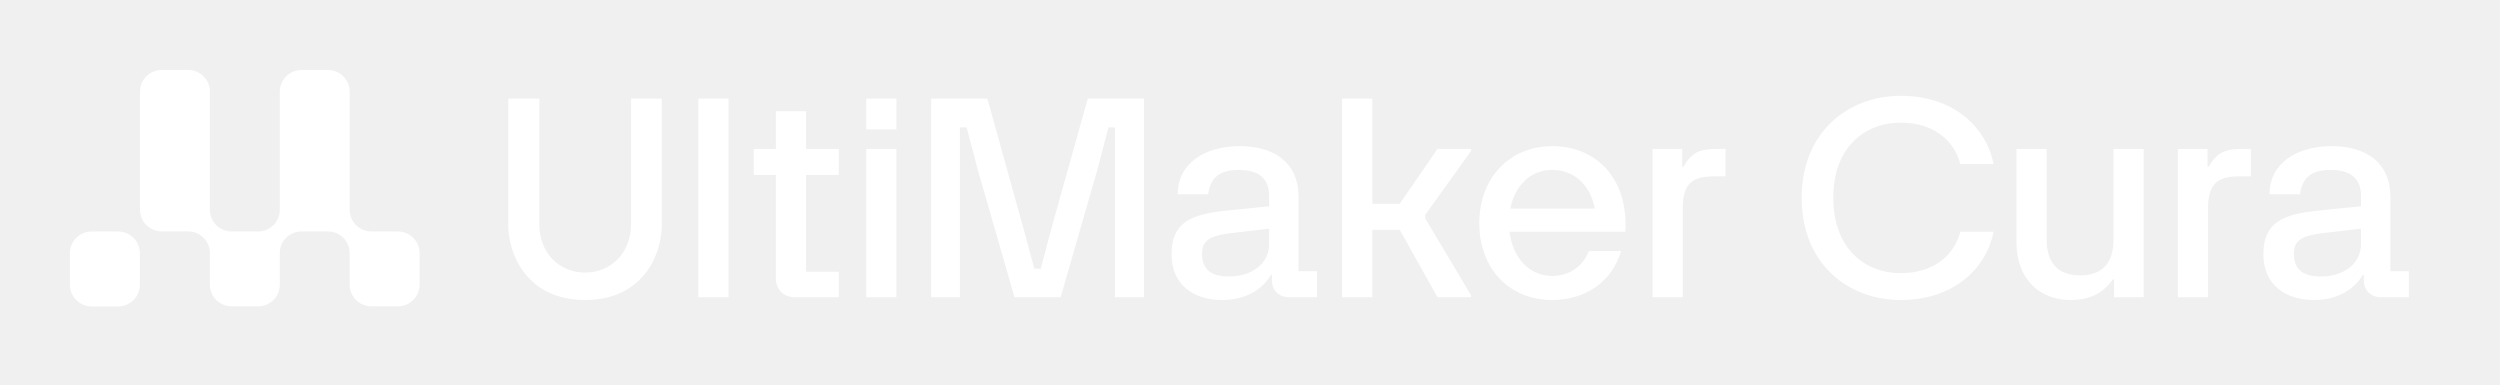
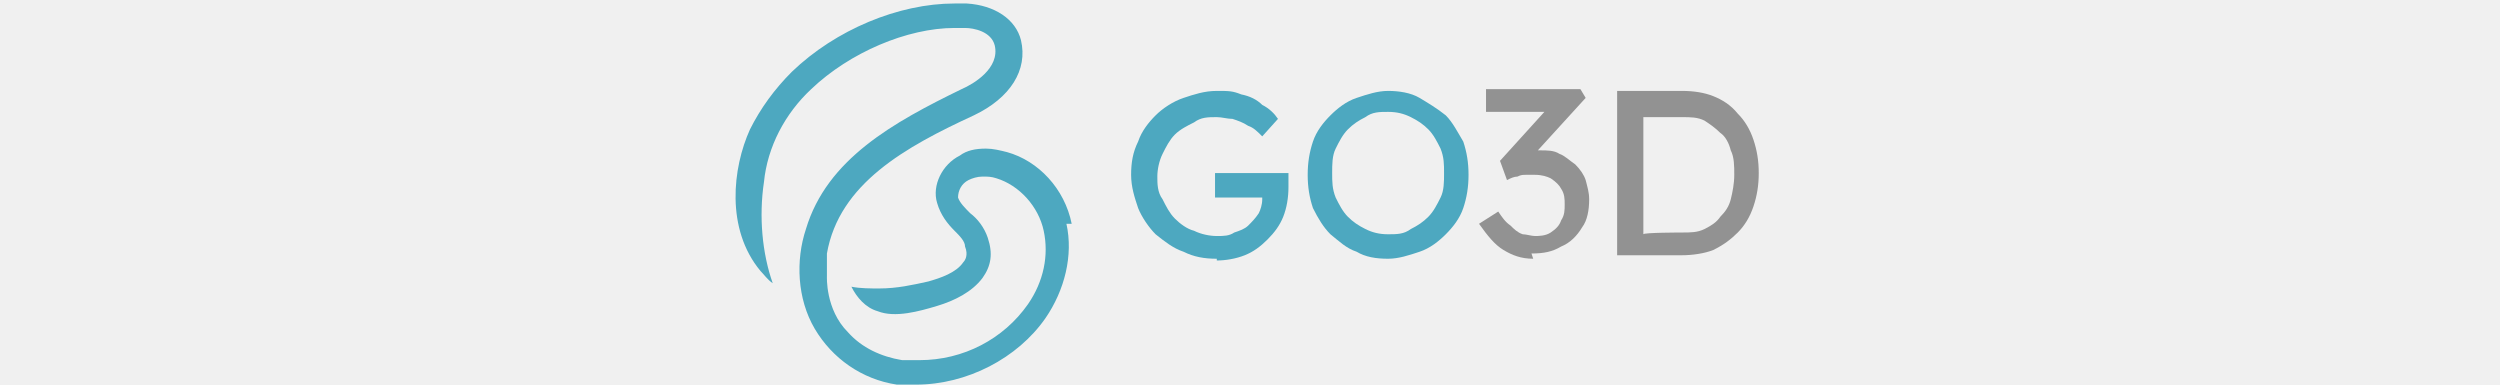
- <svg xmlns="http://www.w3.org/2000/svg" width="143" height="22" viewBox="0 0 143 22" fill="none">
-   <path d="M33.472 17.16C30.096 17.16 29.072 14.488 29.072 12.872V5.64H30.848V12.808C30.848 14.536 32.048 15.592 33.472 15.592C34.88 15.592 36.096 14.536 36.096 12.808V5.64H37.856V12.872C37.856 14.488 36.832 17.16 33.472 17.16ZM41.671 17H39.943V5.64H41.671V17ZM47.979 8.52V10.008H46.107V15.544H47.979V17H45.451C44.827 17 44.379 16.552 44.379 15.928V10.008H43.115V8.52H44.379V6.36H46.107V8.52H47.979ZM49.545 17V8.52H51.273V17H49.545ZM49.545 7.4V5.64H51.273V7.4H49.545ZM54.908 17H53.261V5.64H56.477L58.541 13.064L59.164 15.368H59.532L60.141 13.064L62.221 5.64H65.436V17H63.773V7.288H63.404L62.748 9.784L60.669 17H58.029L55.949 9.784L55.292 7.288H54.908V17ZM69.908 17.16C68.228 17.16 67.012 16.248 67.012 14.552C67.012 12.728 68.1 12.248 70.212 12.04L72.596 11.8V11.224C72.596 10.136 71.924 9.72 70.852 9.72C69.764 9.72 69.236 10.152 69.108 11.112H67.364C67.364 9.352 68.9 8.36 70.916 8.36C72.836 8.36 74.276 9.256 74.276 11.272V15.512H75.332V17H73.716C73.156 17 72.756 16.6 72.756 16.04V15.72H72.708C72.052 16.792 70.948 17.16 69.908 17.16ZM68.756 14.504C68.756 15.384 69.236 15.816 70.308 15.816C71.556 15.816 72.596 15.112 72.596 13.96V13.08L70.532 13.32C69.204 13.464 68.756 13.752 68.756 14.504ZM81.52 12.488L84.144 16.888V17H82.224L80.064 13.144H78.496V17H76.768V5.64H78.496V11.656H80.064L82.224 8.52H84.144V8.632L81.52 12.296V12.488ZM88.791 17.16C86.311 17.16 84.615 15.352 84.615 12.76C84.615 10.184 86.343 8.36 88.791 8.36C91.303 8.36 93.159 10.216 92.967 13.256H86.343C86.519 14.712 87.447 15.784 88.791 15.784C89.799 15.784 90.551 15.208 90.887 14.36H92.727C92.231 16.072 90.727 17.16 88.791 17.16ZM86.391 11.928H91.223C90.983 10.616 90.055 9.72 88.791 9.72C87.511 9.72 86.647 10.648 86.391 11.928ZM94.526 17V8.52H96.222V9.544H96.286C96.75 8.744 97.182 8.52 98.19 8.52H98.702V10.088H98.046C96.846 10.088 96.254 10.472 96.254 11.88V17H94.526ZM108.72 17.16C105.696 17.16 103.056 15.08 103.056 11.304C103.056 7.576 105.696 5.48 108.72 5.48C111.696 5.48 113.6 7.224 114.032 9.384H112.128C111.84 8.232 110.8 7.016 108.72 7.016C106.672 7.016 104.864 8.424 104.864 11.304C104.864 14.216 106.672 15.624 108.72 15.624C110.8 15.624 111.84 14.408 112.128 13.256H114.032C113.6 15.416 111.696 17.16 108.72 17.16ZM118.428 17.16C116.716 17.16 115.34 16.024 115.34 13.816V8.52H117.068V13.704C117.068 15.112 117.788 15.752 118.988 15.752C120.188 15.752 120.892 15.112 120.892 13.704V8.52H122.62V17H120.924V15.976H120.86C120.284 16.776 119.548 17.16 118.428 17.16ZM124.574 17V8.52H126.27V9.544H126.334C126.798 8.744 127.23 8.52 128.238 8.52H128.75V10.088H128.094C126.894 10.088 126.302 10.472 126.302 11.88V17H124.574ZM132.362 17.16C130.682 17.16 129.466 16.248 129.466 14.552C129.466 12.728 130.554 12.248 132.666 12.04L135.05 11.8V11.224C135.05 10.136 134.378 9.72 133.306 9.72C132.218 9.72 131.69 10.152 131.562 11.112H129.818C129.818 9.352 131.354 8.36 133.37 8.36C135.29 8.36 136.73 9.256 136.73 11.272V15.512H137.786V17H136.17C135.61 17 135.21 16.6 135.21 16.04V15.72H135.162C134.506 16.792 133.402 17.16 132.362 17.16ZM131.21 14.504C131.21 15.384 131.69 15.816 132.762 15.816C134.01 15.816 135.05 15.112 135.05 13.96V13.08L132.986 13.32C131.658 13.464 131.21 13.752 131.21 14.504Z" fill="white" />
-   <path d="M6.752 13.24H5.249C4.559 13.24 4 13.794 4 14.477V16.292C4 16.976 4.559 17.529 5.249 17.529H6.752C7.442 17.529 8.001 16.976 8.001 16.292V14.477C8.001 13.794 7.442 13.24 6.752 13.24Z" fill="white" />
-   <path d="M22.751 13.24H21.251C20.561 13.24 20.002 12.687 20.002 12.003V5.24C20.002 4.557 19.443 4.003 18.753 4.003H17.253C16.563 4.003 16.004 4.557 16.004 5.24V12.006C16.004 12.687 15.445 13.24 14.754 13.24H13.255C12.565 13.24 12.006 12.687 12.006 12.003V5.237C12.006 4.554 11.447 4 10.756 4H9.257C8.567 4 8.008 4.554 8.008 5.237V12C8.008 12.684 8.567 13.237 9.257 13.237H10.756C11.447 13.237 12.006 13.791 12.006 14.474V16.286C12.006 16.97 12.565 17.523 13.255 17.523H14.754C15.445 17.523 16.004 16.97 16.004 16.286V14.471C16.004 13.791 16.563 13.237 17.253 13.237H18.753C19.443 13.237 20.002 13.791 20.002 14.474V16.286C20.002 16.97 20.561 17.523 21.251 17.523H22.751C23.441 17.523 24 16.97 24 16.286V14.474C24 13.791 23.441 13.237 22.751 13.237V13.24Z" fill="white" />
+ <svg xmlns="http://www.w3.org/2000/svg" id="a" viewBox="0 0 143 22">
+   <path d="m61.3,12.8c-.4-2-1.9-3.6-3.7-4.1-.4-.1-.8-.2-1.2-.2-.6,0-1.1.1-1.5.4-1,.5-1.6,1.7-1.3,2.7.2.7.6,1.2,1,1.6.3.3.6.6.6.9.2.5,0,.8-.1.9-.4.6-1.3.9-2,1.1-.9.2-1.8.4-2.8.4-.5,0-1.1,0-1.6-.1.3.6.8,1.2,1.5,1.4,1,.4,2.4,0,3.4-.3s2-.8,2.6-1.6c.5-.7.6-1.4.3-2.3-.2-.6-.6-1.1-1-1.4-.3-.3-.6-.6-.7-.9,0-.4.2-.8.6-1,.2-.1.5-.2.8-.2s.5,0,.8.1c1.3.4,2.4,1.6,2.7,3,.3,1.4,0,2.9-.9,4.2-1.4,2-3.7,3.2-6.2,3.2s-.6,0-1,0c-1.2-.2-2.3-.7-3.1-1.6-1.3-1.3-1.2-3.2-1.2-3.2,0-.4,0-.9,0-1.3.7-4,4.5-6.1,8.4-7.9,2.1-1,3.1-2.6,2.7-4.3-.3-1.2-1.5-2-3.1-2.1-.2,0-.5,0-.7,0-3.2,0-6.8,1.5-9.3,3.9-1,1-1.8,2.1-2.4,3.3-1,2.2-1.4,5.7.6,8.1.2.2.4.5.7.7-.6-1.7-.8-3.8-.5-5.8.2-2,1.2-3.9,2.7-5.3,2.2-2.1,5.5-3.5,8.2-3.5s.4,0,.6,0c.5,0,1.5.2,1.7,1,.3,1.3-1.2,2.2-1.9,2.5-3.9,1.9-7.7,4-8.9,8-.6,1.8-.5,4,.5,5.7,1,1.7,2.7,2.9,4.7,3.2.4,0,.8,0,1.1,0,2.9,0,5.8-1.5,7.4-3.8,1.1-1.6,1.6-3.6,1.2-5.4Z" fill="#4da8c0" />
+   <path d="m69.6,14.8c-.7,0-1.3-.1-1.9-.4-.6-.2-1.1-.6-1.6-1-.4-.4-.8-1-1-1.5-.2-.6-.4-1.2-.4-1.9s.1-1.3.4-1.9c.2-.6.6-1.1,1-1.5.4-.4,1-.8,1.6-1s1.2-.4,1.9-.4.9,0,1.4.2c.5.1.9.3,1.2.6.4.2.7.5.9.8l-.9,1c-.3-.3-.5-.5-.8-.6-.3-.2-.6-.3-.9-.4-.3,0-.6-.1-.9-.1-.5,0-.9,0-1.3.3-.4.2-.8.4-1.1.7-.3.3-.5.7-.7,1.1-.2.4-.3.9-.3,1.3s0,.9.3,1.3c.2.4.4.8.7,1.1.3.3.7.6,1.1.7.4.2.9.3,1.3.3s.7,0,1-.2c.3-.1.6-.2.8-.4.2-.2.4-.4.6-.7.1-.2.2-.5.2-.8v-.3l.2.2h-2.9v-1.4h4.2c0,0,0,.2,0,.3s0,.2,0,.3c0,0,0,.2,0,.2,0,.6-.1,1.2-.3,1.7-.2.5-.5.9-.9,1.3-.4.4-.8.7-1.3.9s-1.1.3-1.6.3Z" fill="#4da8c0" />
+   <path d="m79.4,14.8c-.7,0-1.3-.1-1.8-.4-.6-.2-1-.6-1.5-1-.4-.4-.7-.9-1-1.5-.2-.6-.3-1.2-.3-1.9s.1-1.3.3-1.9c.2-.6.6-1.1,1-1.5.4-.4.9-.8,1.5-1,.6-.2,1.2-.4,1.8-.4s1.3.1,1.8.4,1,.6,1.5,1c.4.4.7,1,1,1.5.2.6.3,1.2.3,1.9s-.1,1.3-.3,1.9c-.2.6-.6,1.1-1,1.5-.4.4-.9.8-1.5,1-.6.2-1.2.4-1.8.4Zm0-1.4c.5,0,.9,0,1.3-.3.4-.2.7-.4,1-.7.3-.3.5-.7.7-1.1.2-.4.2-.9.2-1.4s0-.9-.2-1.4c-.2-.4-.4-.8-.7-1.1-.3-.3-.6-.5-1-.7-.4-.2-.8-.3-1.3-.3s-.9,0-1.3.3c-.4.2-.7.4-1,.7s-.5.7-.7,1.1c-.2.4-.2.9-.2,1.4s0,.9.2,1.4c.2.4.4.8.7,1.1s.6.5,1,.7c.4.2.8.3,1.3.3Z" fill="#4da8c0" />
+   <path d="m87.7,14.8c-.7,0-1.2-.2-1.7-.5-.5-.3-.9-.8-1.4-1.5l1.1-.7c.2.3.4.6.7.8.2.2.4.4.7.5.2,0,.5.1.7.1s.6,0,.9-.2c.3-.2.5-.4.6-.7.2-.3.2-.6.2-.9s0-.6-.2-.9c-.1-.2-.3-.4-.6-.6-.2-.1-.5-.2-.9-.2s-.3,0-.5,0c-.2,0-.3,0-.5.1-.2,0-.4.1-.6.2l-.4-1.1,2.9-3.2.3.4h-4v-1.3h5.4l.3.5-3.1,3.4-.3-.3c0,0,.2,0,.4-.1.2,0,.3,0,.4,0,.4,0,.8,0,1.1.2.3.1.6.4.9.6.3.3.5.6.6.9.1.4.2.7.2,1.1,0,.6-.1,1.2-.4,1.6-.3.5-.7.9-1.2,1.1-.5.3-1,.4-1.7.4Z" fill="#929292" />
+   <path d="m92.5,14.6V5.2h3.7c.7,0,1.3.1,1.8.3.5.2,1,.5,1.4,1,.4.4.7.9.9,1.5.2.6.3,1.2.3,1.9s-.1,1.3-.3,1.9c-.2.6-.5,1.1-.9,1.5-.4.4-.8.7-1.4,1-.5.2-1.2.3-1.8.3h-3.7Zm1.5-1.2h0c0-.1,2.2-.1,2.2-.1.5,0,.9,0,1.3-.2.4-.2.7-.4.9-.7.3-.3.5-.6.6-1,.1-.4.2-.9.2-1.4s0-1-.2-1.4c-.1-.4-.3-.8-.6-1-.3-.3-.6-.5-.9-.7-.4-.2-.8-.2-1.3-.2h-2.2,0c0-.1,0,6.8,0,6.8Z" fill="#929292" />
</svg>
